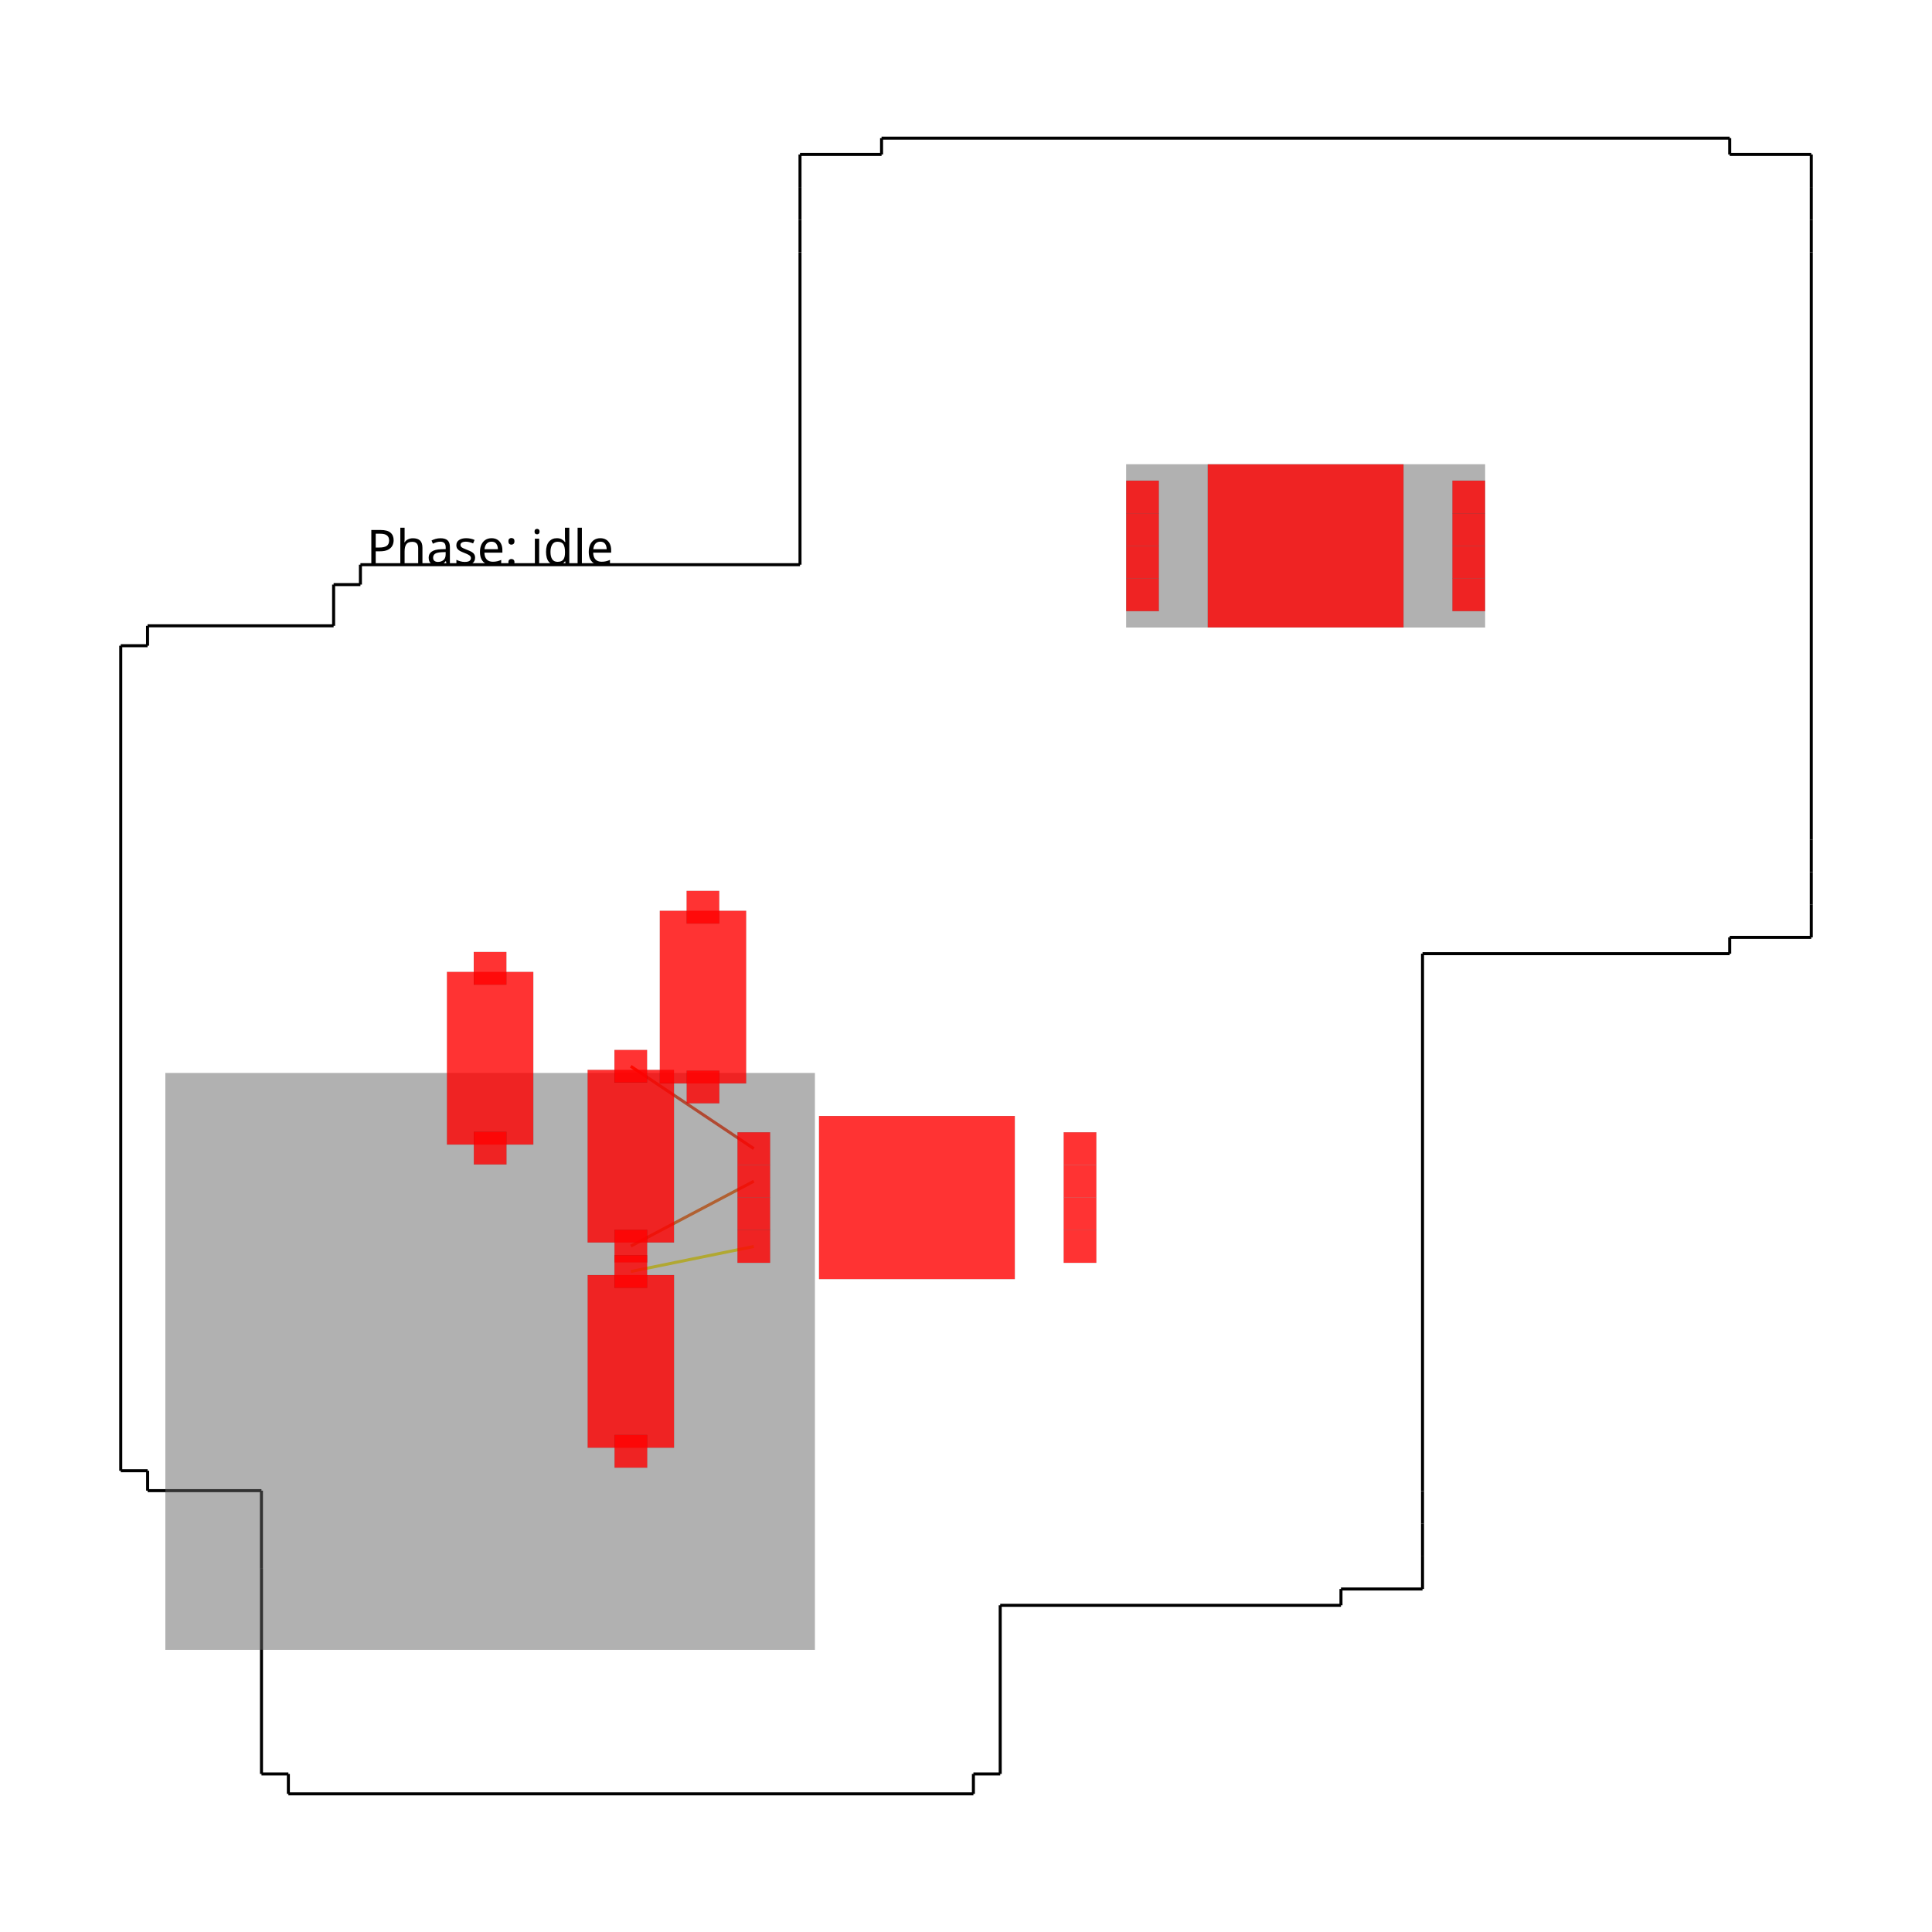
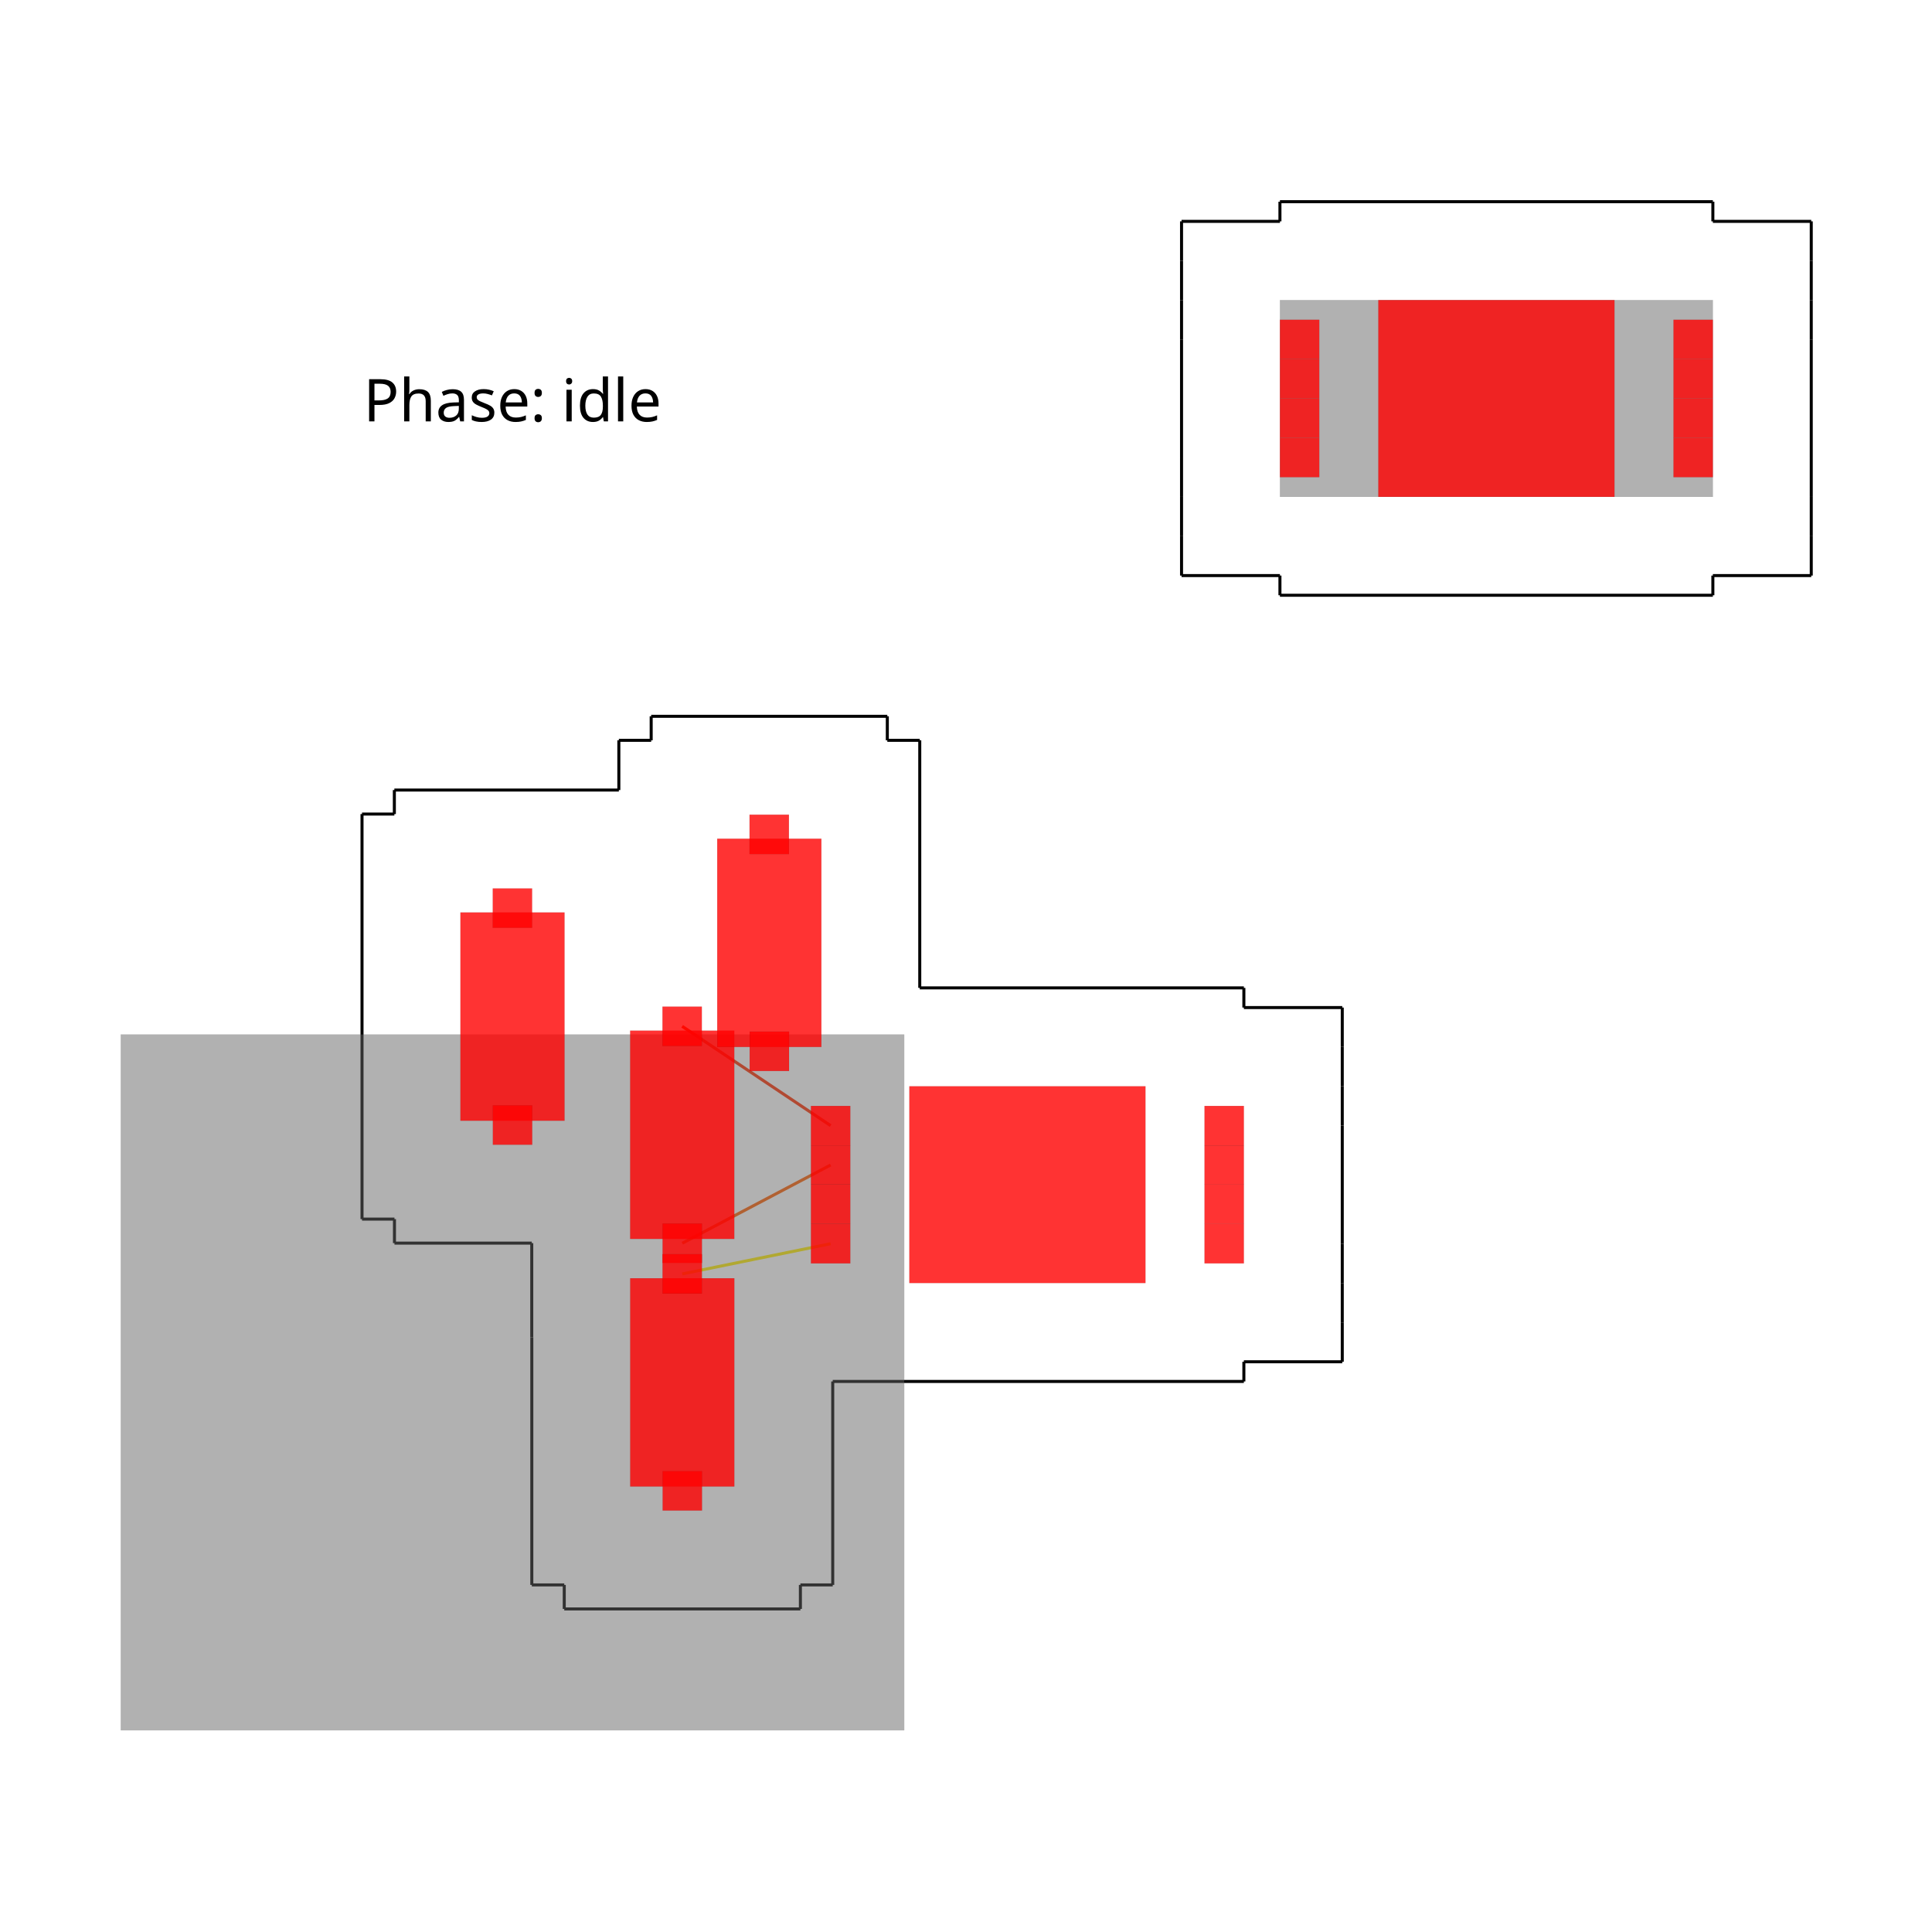
<svg xmlns="http://www.w3.org/2000/svg" width="640" height="640" viewBox="0 0 640 640">
  <rect width="100%" height="100%" fill="white" />
  <g>
-     <polyline data-points="0.8622886449535707,1.8095426000000003 1.6167286449535703,1.304771698352237" data-type="line" data-label="" points="208.945,353.221 249.708,380.493" fill="none" stroke="hsl(11.111, 100%, 50%)" stroke-width="1" />
-   </g>
-   <g>
-     <polyline data-points="0.86283534495357,0.7071239999999999 1.6167286449535703,1.104771698352237" data-type="line" data-label="" points="208.975,412.784 249.708,391.299" fill="none" stroke="hsl(22.222, 100%, 50%)" stroke-width="1" />
-   </g>
-   <g>
-     <polyline data-points="1.6167286449535703,0.704771698352237 0.8625619949535703,0.5512093000000002" data-type="line" data-label="" points="249.708,412.912 208.96,421.209" fill="none" stroke="hsl(55.556, 100%, 50%)" stroke-width="1" />
-   </g>
-   <g>
-     <polyline data-points="8.1,3.2 8.1,6.8" data-type="line" data-label="" points="600,278.094 600,83.585" fill="none" stroke="black" stroke-width="1" />
-   </g>
-   <g>
-     <polyline data-points="8.1,6.8 8.1,7" data-type="line" data-label="" points="600,83.585 600,72.779" fill="none" stroke="black" stroke-width="1" />
-   </g>
-   <g>
-     <polyline data-points="8.1,7 8.1,7.2" data-type="line" data-label="" points="600,72.779 600,61.973" fill="none" stroke="black" stroke-width="1" />
-   </g>
-   <g>
-     <polyline data-points="8.1,7.2 8.1,7.4" data-type="line" data-label="" points="600,61.973 600,51.167" fill="none" stroke="black" stroke-width="1" />
-   </g>
-   <g>
-     <polyline data-points="8.1,7.4 7.6,7.4" data-type="line" data-label="" points="600,51.167 572.985,51.167" fill="none" stroke="black" stroke-width="1" />
-   </g>
-   <g>
-     <polyline data-points="7.6,7.4 7.6,7.5" data-type="line" data-label="" points="572.985,51.167 572.985,45.764" fill="none" stroke="black" stroke-width="1" />
-   </g>
-   <g>
-     <polyline data-points="7.6,7.5 2.4,7.5" data-type="line" data-label="" points="572.985,45.764 292.028,45.764" fill="none" stroke="black" stroke-width="1" />
-   </g>
-   <g>
-     <polyline data-points="2.4,7.5 2.4,7.4" data-type="line" data-label="" points="292.028,45.764 292.028,51.167" fill="none" stroke="black" stroke-width="1" />
-   </g>
-   <g>
-     <polyline data-points="2.4,7.4 1.9,7.4" data-type="line" data-label="" points="292.028,51.167 265.013,51.167" fill="none" stroke="black" stroke-width="1" />
-   </g>
-   <g>
-     <polyline data-points="1.9,7.4 1.9,7.2" data-type="line" data-label="" points="265.013,51.167 265.013,61.973" fill="none" stroke="black" stroke-width="1" />
-   </g>
-   <g>
-     <polyline data-points="1.9,7.2 1.9,7" data-type="line" data-label="" points="265.013,61.973 265.013,72.779" fill="none" stroke="black" stroke-width="1" />
-   </g>
-   <g>
-     <polyline data-points="1.9,7 1.9,6.8" data-type="line" data-label="" points="265.013,72.779 265.013,83.585" fill="none" stroke="black" stroke-width="1" />
-   </g>
-   <g>
-     <polyline data-points="1.9,6.8 1.9,4.884874358858985" data-type="line" data-label="" points="265.013,83.585 265.013,187.06" fill="none" stroke="black" stroke-width="1" />
-   </g>
-   <g>
-     <polyline data-points="1.9,4.884874358858985 -0.7951707050464301,4.884874358858985" data-type="line" data-label="" points="265.013,187.06 119.393,187.06" fill="none" stroke="black" stroke-width="1" />
-   </g>
-   <g>
-     <polyline data-points="-0.7951707050464301,4.884874358858985 -0.7951707050464301,4.762831708858984" data-type="line" data-label="" points="119.393,187.06 119.393,193.654" fill="none" stroke="black" stroke-width="1" />
-   </g>
-   <g>
-     <polyline data-points="-0.7951707050464301,4.762831708858984 -0.9594806550464299,4.762831708858984" data-type="line" data-label="" points="119.393,193.654 110.515,193.654" fill="none" stroke="black" stroke-width="1" />
-   </g>
-   <g>
-     <polyline data-points="-0.9594806550464299,4.762831708858984 -0.9594806550464299,4.510147259667455" data-type="line" data-label="" points="110.515,193.654 110.515,207.307" fill="none" stroke="black" stroke-width="1" />
-   </g>
-   <g>
-     <polyline data-points="-0.9594806550464299,4.510147259667455 -2.1002733499999997,4.510147259667455" data-type="line" data-label="" points="110.515,207.307 48.878,207.307" fill="none" stroke="black" stroke-width="1" />
-   </g>
-   <g>
-     <polyline data-points="-2.1002733499999997,4.510147259667455 -2.1002733499999997,4.388104609667456" data-type="line" data-label="" points="48.878,207.307 48.878,213.9" fill="none" stroke="black" stroke-width="1" />
-   </g>
-   <g>
-     <polyline data-points="-2.1002733499999997,4.388104609667456 -2.2645833,4.388104609667456" data-type="line" data-label="" points="48.878,213.9 40,213.9" fill="none" stroke="black" stroke-width="1" />
-   </g>
-   <g>
-     <polyline data-points="-2.2645833,4.388104609667456 -2.2645833,-0.6702286903325443" data-type="line" data-label="" points="40,213.9 40,487.203" fill="none" stroke="black" stroke-width="1" />
-   </g>
-   <g>
-     <polyline data-points="-2.2645833,-0.6702286903325443 -2.09972665,-0.6702286903325443" data-type="line" data-label="" points="40,487.203 48.907,487.203" fill="none" stroke="black" stroke-width="1" />
-   </g>
-   <g>
-     <polyline data-points="-2.09972665,-0.6702286903325443 -2.09972665,-0.7922713403325445" data-type="line" data-label="" points="48.907,487.203 48.907,493.797" fill="none" stroke="black" stroke-width="1" />
-   </g>
-   <g>
-     <polyline data-points="-2.09972665,-0.7922713403325445 -1.4020213050464296,-0.7922713403325445" data-type="line" data-label="" points="48.907,493.797 86.604,493.797" fill="none" stroke="black" stroke-width="1" />
-   </g>
-   <g>
-     <polyline data-points="-1.4020213050464296,-0.7922713403325445 -1.4020213050464296,-1.27083335" data-type="line" data-label="" points="86.604,493.797 86.604,519.654" fill="none" stroke="black" stroke-width="1" />
-   </g>
-   <g>
-     <polyline data-points="-1.4020213050464296,-1.27083335 -1.4017479550464298,-1.27083335" data-type="line" data-label="" points="86.604,519.654 86.619,519.654" fill="none" stroke="black" stroke-width="1" />
-   </g>
-   <g>
-     <polyline data-points="-1.4017479550464298,-1.27083335 -1.4017479550464298,-2.52916665" data-type="line" data-label="" points="86.619,519.654 86.619,587.642" fill="none" stroke="black" stroke-width="1" />
-   </g>
-   <g>
-     <polyline data-points="-1.4017479550464298,-2.52916665 -1.2368913050464303,-2.52916665" data-type="line" data-label="" points="86.619,587.642 95.526,587.642" fill="none" stroke="black" stroke-width="1" />
-   </g>
-   <g>
-     <polyline data-points="-1.2368913050464303,-2.52916665 -1.2368913050464303,-2.6512093000000005" data-type="line" data-label="" points="95.526,587.642 95.526,594.236" fill="none" stroke="black" stroke-width="1" />
-   </g>
-   <g>
-     <polyline data-points="-1.2368913050464303,-2.6512093000000005 2.96310869495357,-2.6512093000000005" data-type="line" data-label="" points="95.526,594.236 322.453,594.236" fill="none" stroke="black" stroke-width="1" />
-   </g>
-   <g>
-     <polyline data-points="2.96310869495357,-2.6512093000000005 2.96310869495357,-2.52916665" data-type="line" data-label="" points="322.453,594.236 322.453,587.642" fill="none" stroke="black" stroke-width="1" />
-   </g>
-   <g>
-     <polyline data-points="2.96310869495357,-2.52916665 3.12741864495357,-2.52916665" data-type="line" data-label="" points="322.453,587.642 331.331,587.642" fill="none" stroke="black" stroke-width="1" />
-   </g>
-   <g>
-     <polyline data-points="3.12741864495357,-2.52916665 3.12741864495357,-1.495228301647763" data-type="line" data-label="" points="331.331,587.642 331.331,531.778" fill="none" stroke="black" stroke-width="1" />
-   </g>
-   <g>
-     <polyline data-points="3.12741864495357,-1.495228301647763 5.21672864495357,-1.495228301647763" data-type="line" data-label="" points="331.331,531.778 444.216,531.778" fill="none" stroke="black" stroke-width="1" />
-   </g>
-   <g>
-     <polyline data-points="5.21672864495357,-1.495228301647763 5.21672864495357,-1.3952283016477631" data-type="line" data-label="" points="444.216,531.778 444.216,526.375" fill="none" stroke="black" stroke-width="1" />
-   </g>
-   <g>
-     <polyline data-points="5.21672864495357,-1.3952283016477631 5.71672864495357,-1.3952283016477631" data-type="line" data-label="" points="444.216,526.375 471.231,526.375" fill="none" stroke="black" stroke-width="1" />
-   </g>
-   <g>
-     <polyline data-points="5.71672864495357,-1.3952283016477631 5.71672864495357,-1.1952283016477632" data-type="line" data-label="" points="471.231,526.375 471.231,515.569" fill="none" stroke="black" stroke-width="1" />
-   </g>
-   <g>
-     <polyline data-points="5.71672864495357,-1.1952283016477632 5.71672864495357,-0.9952283016477632" data-type="line" data-label="" points="471.231,515.569 471.231,504.763" fill="none" stroke="black" stroke-width="1" />
-   </g>
-   <g>
-     <polyline data-points="5.71672864495357,-0.9952283016477632 5.71672864495357,-0.795228301647763" data-type="line" data-label="" points="471.231,504.763 471.231,493.957" fill="none" stroke="black" stroke-width="1" />
-   </g>
-   <g>
-     <polyline data-points="5.71672864495357,-0.795228301647763 5.71672864495357,2.5" data-type="line" data-label="" points="471.231,493.957 471.231,315.915" fill="none" stroke="black" stroke-width="1" />
-   </g>
-   <g>
-     <polyline data-points="5.71672864495357,2.5 7.6,2.5" data-type="line" data-label="" points="471.231,315.915 572.985,315.915" fill="none" stroke="black" stroke-width="1" />
-   </g>
-   <g>
-     <polyline data-points="7.6,2.5 7.6,2.5999999999999996" data-type="line" data-label="" points="572.985,315.915 572.985,310.512" fill="none" stroke="black" stroke-width="1" />
-   </g>
-   <g>
-     <polyline data-points="7.6,2.5999999999999996 8.1,2.5999999999999996" data-type="line" data-label="" points="572.985,310.512 600,310.512" fill="none" stroke="black" stroke-width="1" />
-   </g>
-   <g>
-     <polyline data-points="8.1,2.5999999999999996 8.1,2.8" data-type="line" data-label="" points="600,310.512 600,299.706" fill="none" stroke="black" stroke-width="1" />
-   </g>
-   <g>
-     <polyline data-points="8.1,2.8 8.1,3" data-type="line" data-label="" points="600,299.706 600,288.9" fill="none" stroke="black" stroke-width="1" />
-   </g>
-   <g>
-     <polyline data-points="8.1,3 8.1,3.2" data-type="line" data-label="" points="600,288.9 600,278.094" fill="none" stroke="black" stroke-width="1" />
-   </g>
-   <g>
-     <rect data-type="rect" data-label="partition_0 ccwRotationOffset: 0.0°" data-x="0" data-y="0" x="54.8" y="355.463" width="215.111" height="191.055" fill="rgba(100,100,100,0.5)" stroke="#333333" stroke-width="0.019" />
-   </g>
-   <g>
-     <rect data-type="rect" data-label="C6_body C6_body_disconnected" data-x="0.8625619949535703" data-y="1.2583333" x="194.665" y="354.412" width="28.591" height="57.182" fill="rgba(255,0,0,0.8)" stroke="black" stroke-width="0.019" />
-   </g>
-   <g>
-     <rect data-type="rect" data-label="C6.1 U1.1-C6.1" data-x="0.8622886449535707" data-y="1.8095426000000003" x="203.542" y="347.818" width="10.806" height="10.806" fill="rgba(255,0,0,0.8)" stroke="black" stroke-width="0.019" />
-   </g>
-   <g>
-     <rect data-type="rect" data-label="C6.2 U1.2-C6.2" data-x="0.86283534495357" data-y="0.7071239999999999" x="203.572" y="407.381" width="10.806" height="10.806" fill="rgba(255,0,0,0.8)" stroke="black" stroke-width="0.019" />
-   </g>
-   <g>
-     <rect data-type="rect" data-label="U1_body U1_body_disconnected" data-x="2.6167286449535703" data-y="1.004771698352237" x="271.32" y="369.687" width="64.836" height="54.03" fill="rgba(255,0,0,0.8)" stroke="black" stroke-width="0.019" />
-   </g>
-   <g>
-     <rect data-type="rect" data-label="U1.1 U1.1-C6.1" data-x="1.6167286449535703" data-y="1.304771698352237" x="244.305" y="375.09" width="10.806" height="10.806" fill="rgba(255,0,0,0.8)" stroke="black" stroke-width="0.019" />
-   </g>
-   <g>
-     <rect data-type="rect" data-label="U1.2 U1.2-C6.2" data-x="1.6167286449535703" data-y="1.104771698352237" x="244.305" y="385.896" width="10.806" height="10.806" fill="rgba(255,0,0,0.8)" stroke="black" stroke-width="0.019" />
-   </g>
-   <g>
-     <rect data-type="rect" data-label="U1.3 U1.3-U1.1" data-x="1.6167286449535703" data-y="0.904771698352237" x="244.305" y="396.702" width="10.806" height="10.806" fill="rgba(255,0,0,0.8)" stroke="black" stroke-width="0.019" />
-   </g>
-   <g>
-     <rect data-type="rect" data-label="U1.4 U1.4-C5.1" data-x="1.6167286449535703" data-y="0.704771698352237" x="244.305" y="407.509" width="10.806" height="10.806" fill="rgba(255,0,0,0.8)" stroke="black" stroke-width="0.019" />
-   </g>
-   <g>
-     <rect data-type="rect" data-label="U1.5 U1.5" data-x="3.6167286449535703" data-y="0.704771698352237" x="352.365" y="407.509" width="10.806" height="10.806" fill="rgba(255,0,0,0.8)" stroke="black" stroke-width="0.019" />
-   </g>
-   <g>
-     <rect data-type="rect" data-label="U1.6 U1.6" data-x="3.6167286449535703" data-y="0.9047716983522369" x="352.365" y="396.702" width="10.806" height="10.806" fill="rgba(255,0,0,0.8)" stroke="black" stroke-width="0.019" />
-   </g>
-   <g>
-     <rect data-type="rect" data-label="U1.7 U1.7" data-x="3.6167286449535703" data-y="1.1047716983522369" x="352.365" y="385.896" width="10.806" height="10.806" fill="rgba(255,0,0,0.8)" stroke="black" stroke-width="0.019" />
-   </g>
-   <g>
-     <rect data-type="rect" data-label="U1.8 U1.8" data-x="3.6167286449535703" data-y="1.304771698352237" x="352.365" y="375.09" width="10.806" height="10.806" fill="rgba(255,0,0,0.8)" stroke="black" stroke-width="0.019" />
-   </g>
-   <g>
-     <rect data-type="rect" data-label="C5_body C5_body_disconnected" data-x="0.8628353449535702" data-y="0" x="194.679" y="422.399" width="28.591" height="57.182" fill="rgba(255,0,0,0.8)" stroke="black" stroke-width="0.019" />
-   </g>
-   <g>
-     <rect data-type="rect" data-label="C5.1 U1.4-C5.1" data-x="0.8625619949535703" data-y="0.5512093000000002" x="203.557" y="415.806" width="10.806" height="10.806" fill="rgba(255,0,0,0.8)" stroke="black" stroke-width="0.019" />
-   </g>
-   <g>
-     <rect data-type="rect" data-label="C5.2 C5.2" data-x="0.8631086949535698" data-y="-0.5512093000000002" x="203.587" y="475.369" width="10.806" height="10.806" fill="rgba(255,0,0,0.8)" stroke="black" stroke-width="0.019" />
-   </g>
-   <g>
-     <rect data-type="rect" data-label="C2_body C2_body_disconnected" data-x="0" data-y="1.8589379596674558" x="148.06" y="321.961" width="28.591" height="57.182" fill="rgba(255,0,0,0.8)" stroke="black" stroke-width="0.019" />
-   </g>
-   <g>
-     <rect data-type="rect" data-label="C2.1 U1.1-C2.1" data-x="-0.00027334999999961695" data-y="2.410147259667456" x="156.938" y="315.367" width="10.806" height="10.806" fill="rgba(255,0,0,0.8)" stroke="black" stroke-width="0.019" />
-   </g>
-   <g>
-     <rect data-type="rect" data-label="C2.2 U1.2-C2.2" data-x="0.00027335000000006104" data-y="1.3077286596674556" x="156.968" y="374.931" width="10.806" height="10.806" fill="rgba(255,0,0,0.8)" stroke="black" stroke-width="0.019" />
-   </g>
-   <g>
-     <rect data-type="rect" data-label="C1_body C1_body_disconnected" data-x="1.30510264495357" data-y="2.233665058858984" x="218.575" y="301.714" width="28.591" height="57.182" fill="rgba(255,0,0,0.8)" stroke="black" stroke-width="0.019" />
-   </g>
-   <g>
-     <rect data-type="rect" data-label="C1.1 U1.1-C1.1" data-x="1.30482929495357" data-y="2.7848743588589846" x="227.453" y="295.12" width="10.806" height="10.806" fill="rgba(255,0,0,0.8)" stroke="black" stroke-width="0.019" />
-   </g>
-   <g>
-     <rect data-type="rect" data-label="C1.2 U1.2-C1.2" data-x="1.3053759949535697" data-y="1.682455758858984" x="227.482" y="354.684" width="10.806" height="10.806" fill="rgba(255,0,0,0.8)" stroke="black" stroke-width="0.019" />
-   </g>
-   <g>
-     <rect data-type="rect" data-label="partition_1 ccwRotationOffset: 0.0°" data-x="5" data-y="5" x="373.073" y="153.825" width="118.866" height="54.03" fill="rgba(100,100,100,0.5)" stroke="#333333" stroke-width="0.019" />
-   </g>
-   <g>
-     <rect data-type="rect" data-label="U2_body U2_body_disconnected" data-x="5" data-y="5" x="400.088" y="153.825" width="64.836" height="54.03" fill="rgba(255,0,0,0.8)" stroke="black" stroke-width="0.019" />
-   </g>
-   <g>
-     <rect data-type="rect" data-label="U2.1 U2.1" data-x="4" data-y="5.3" x="373.073" y="159.228" width="10.806" height="10.806" fill="rgba(255,0,0,0.8)" stroke="black" stroke-width="0.019" />
-   </g>
-   <g>
-     <rect data-type="rect" data-label="U2.2 U2.2" data-x="4" data-y="5.1" x="373.073" y="170.034" width="10.806" height="10.806" fill="rgba(255,0,0,0.8)" stroke="black" stroke-width="0.019" />
-   </g>
-   <g>
-     <rect data-type="rect" data-label="U2.3 U2.3" data-x="4" data-y="4.9" x="373.073" y="180.84" width="10.806" height="10.806" fill="rgba(255,0,0,0.8)" stroke="black" stroke-width="0.019" />
-   </g>
-   <g>
-     <rect data-type="rect" data-label="U2.4 U2.4" data-x="4" data-y="4.7" x="373.073" y="191.646" width="10.806" height="10.806" fill="rgba(255,0,0,0.8)" stroke="black" stroke-width="0.019" />
-   </g>
-   <g>
-     <rect data-type="rect" data-label="U2.5 U2.5" data-x="6" data-y="4.7" x="481.134" y="191.646" width="10.806" height="10.806" fill="rgba(255,0,0,0.8)" stroke="black" stroke-width="0.019" />
-   </g>
-   <g>
-     <rect data-type="rect" data-label="U2.6 U2.6" data-x="6" data-y="4.9" x="481.134" y="180.84" width="10.806" height="10.806" fill="rgba(255,0,0,0.8)" stroke="black" stroke-width="0.019" />
-   </g>
-   <g>
-     <rect data-type="rect" data-label="U2.7 U2.7" data-x="6" data-y="5.1" x="481.134" y="170.034" width="10.806" height="10.806" fill="rgba(255,0,0,0.8)" stroke="black" stroke-width="0.019" />
-   </g>
-   <g>
-     <rect data-type="rect" data-label="U2.8 U2.8" data-x="6" data-y="5.3" x="481.134" y="159.228" width="10.806" height="10.806" fill="rgba(255,0,0,0.8)" stroke="black" stroke-width="0.019" />
-   </g>
-   <text data-type="text" data-label="Phase: idle" data-x="0" data-y="5" x="162.356" y="180.84" fill="black" font-size="16.209" font-family="sans-serif" text-anchor="middle" dominant-baseline="central">Phase: idle</text>
+     <polyline data-points="0.8622886449535707,1.8095426000000003 1.6167286449535703,1.304771698352237" data-type="line" data-label="" points="225.975,339.976 275.155,372.88" fill="none" stroke="hsl(11.111, 100%, 50%)" stroke-width="1" />
+   </g>
+   <g>
+     <polyline data-points="0.86283534495357,0.7071239999999999 1.6167286449535703,1.104771698352237" data-type="line" data-label="" points="226.011,411.839 275.155,385.918" fill="none" stroke="hsl(22.222, 100%, 50%)" stroke-width="1" />
+   </g>
+   <g>
+     <polyline data-points="1.6167286449535703,0.704771698352237 0.8625619949535703,0.5512093000000002" data-type="line" data-label="" points="275.155,411.993 225.993,422.003" fill="none" stroke="hsl(55.556, 100%, 50%)" stroke-width="1" />
+   </g>
+   <g>
+     <polyline data-points="0.70482929495357,3.262831708858984 0.5405193449535701,3.262831708858984" data-type="line" data-label="" points="215.711,245.24 205,245.24" fill="none" stroke="black" stroke-width="1" />
+   </g>
+   <g>
+     <polyline data-points="0.5405193449535701,3.262831708858984 0.5405193449535701,3.010147259667456" data-type="line" data-label="" points="205,245.24 205,261.712" fill="none" stroke="black" stroke-width="1" />
+   </g>
+   <g>
+     <polyline data-points="0.5405193449535701,3.010147259667456 -0.6002733499999996,3.010147259667456" data-type="line" data-label="" points="205,261.712 130.635,261.712" fill="none" stroke="black" stroke-width="1" />
+   </g>
+   <g>
+     <polyline data-points="-0.6002733499999996,3.010147259667456 -0.6002733499999996,2.888104609667456" data-type="line" data-label="" points="130.635,261.712 130.635,269.667" fill="none" stroke="black" stroke-width="1" />
+   </g>
+   <g>
+     <polyline data-points="-0.6002733499999996,2.888104609667456 -0.7645833,2.888104609667456" data-type="line" data-label="" points="130.635,269.667 119.924,269.667" fill="none" stroke="black" stroke-width="1" />
+   </g>
+   <g>
+     <polyline data-points="-0.7645833,2.888104609667456 -0.7645833,0.8297713096674557" data-type="line" data-label="" points="119.924,269.667 119.924,403.844" fill="none" stroke="black" stroke-width="1" />
+   </g>
+   <g>
+     <polyline data-points="-0.7645833,0.8297713096674557 -0.5997266499999999,0.8297713096674557" data-type="line" data-label="" points="119.924,403.844 130.671,403.844" fill="none" stroke="black" stroke-width="1" />
+   </g>
+   <g>
+     <polyline data-points="-0.5997266499999999,0.8297713096674557 -0.5997266499999999,0.7077286596674556" data-type="line" data-label="" points="130.671,403.844 130.671,411.8" fill="none" stroke="black" stroke-width="1" />
+   </g>
+   <g>
+     <polyline data-points="-0.5997266499999999,0.7077286596674556 0.09797869495357037,0.7077286596674556" data-type="line" data-label="" points="130.671,411.8 176.152,411.8" fill="none" stroke="black" stroke-width="1" />
+   </g>
+   <g>
+     <polyline data-points="0.09797869495357037,0.7077286596674556 0.09797869495357037,0.22916665000000003" data-type="line" data-label="" points="176.152,411.8 176.152,442.996" fill="none" stroke="black" stroke-width="1" />
+   </g>
+   <g>
+     <polyline data-points="0.09797869495357037,0.22916665000000003 0.0982520449535702,0.22916665000000003" data-type="line" data-label="" points="176.152,442.996 176.17,442.996" fill="none" stroke="black" stroke-width="1" />
+   </g>
+   <g>
+     <polyline data-points="0.0982520449535702,0.22916665000000003 0.0982520449535702,-1.02916665" data-type="line" data-label="" points="176.17,442.996 176.17,525.023" fill="none" stroke="black" stroke-width="1" />
+   </g>
+   <g>
+     <polyline data-points="0.0982520449535702,-1.02916665 0.2631086949535698,-1.02916665" data-type="line" data-label="" points="176.17,525.023 186.916,525.023" fill="none" stroke="black" stroke-width="1" />
+   </g>
+   <g>
+     <polyline data-points="0.2631086949535698,-1.02916665 0.2631086949535698,-1.1512093" data-type="line" data-label="" points="186.916,525.023 186.916,532.979" fill="none" stroke="black" stroke-width="1" />
+   </g>
+   <g>
+     <polyline data-points="0.2631086949535698,-1.1512093 1.4631086949535699,-1.1512093" data-type="line" data-label="" points="186.916,532.979 265.141,532.979" fill="none" stroke="black" stroke-width="1" />
+   </g>
+   <g>
+     <polyline data-points="1.4631086949535699,-1.1512093 1.4631086949535699,-1.02916665" data-type="line" data-label="" points="265.141,532.979 265.141,525.023" fill="none" stroke="black" stroke-width="1" />
+   </g>
+   <g>
+     <polyline data-points="1.4631086949535699,-1.02916665 1.6274186449535701,-1.02916665" data-type="line" data-label="" points="265.141,525.023 275.852,525.023" fill="none" stroke="black" stroke-width="1" />
+   </g>
+   <g>
+     <polyline data-points="1.6274186449535701,-1.02916665 1.6274186449535701,0.004771698352237008" data-type="line" data-label="" points="275.852,525.023 275.852,457.623" fill="none" stroke="black" stroke-width="1" />
+   </g>
+   <g>
+     <polyline data-points="1.6274186449535701,0.004771698352237008 3.7167286449535704,0.004771698352237008" data-type="line" data-label="" points="275.852,457.623 412.048,457.623" fill="none" stroke="black" stroke-width="1" />
+   </g>
+   <g>
+     <polyline data-points="3.7167286449535704,0.004771698352237008 3.7167286449535704,0.10477169835223699" data-type="line" data-label="" points="412.048,457.623 412.048,451.105" fill="none" stroke="black" stroke-width="1" />
+   </g>
+   <g>
+     <polyline data-points="3.7167286449535704,0.10477169835223699 4.21672864495357,0.10477169835223699" data-type="line" data-label="" points="412.048,451.105 444.641,451.105" fill="none" stroke="black" stroke-width="1" />
+   </g>
+   <g>
+     <polyline data-points="4.21672864495357,0.10477169835223699 4.21672864495357,0.30477169835223694" data-type="line" data-label="" points="444.641,451.105 444.641,438.067" fill="none" stroke="black" stroke-width="1" />
+   </g>
+   <g>
+     <polyline data-points="4.21672864495357,0.30477169835223694 4.21672864495357,0.5047716983522369" data-type="line" data-label="" points="444.641,438.067 444.641,425.03" fill="none" stroke="black" stroke-width="1" />
+   </g>
+   <g>
+     <polyline data-points="4.21672864495357,0.5047716983522369 4.21672864495357,0.7047716983522371" data-type="line" data-label="" points="444.641,425.03 444.641,411.993" fill="none" stroke="black" stroke-width="1" />
+   </g>
+   <g>
+     <polyline data-points="4.21672864495357,0.7047716983522371 4.21672864495357,1.304771698352237" data-type="line" data-label="" points="444.641,411.993 444.641,372.88" fill="none" stroke="black" stroke-width="1" />
+   </g>
+   <g>
+     <polyline data-points="4.21672864495357,1.304771698352237 4.21672864495357,1.5047716983522368" data-type="line" data-label="" points="444.641,372.88 444.641,359.843" fill="none" stroke="black" stroke-width="1" />
+   </g>
+   <g>
+     <polyline data-points="4.21672864495357,1.5047716983522368 4.21672864495357,1.704771698352237" data-type="line" data-label="" points="444.641,359.843 444.641,346.805" fill="none" stroke="black" stroke-width="1" />
+   </g>
+   <g>
+     <polyline data-points="4.21672864495357,1.704771698352237 4.21672864495357,1.9047716983522371" data-type="line" data-label="" points="444.641,346.805 444.641,333.768" fill="none" stroke="black" stroke-width="1" />
+   </g>
+   <g>
+     <polyline data-points="4.21672864495357,1.9047716983522371 3.7167286449535704,1.9047716983522371" data-type="line" data-label="" points="444.641,333.768 412.048,333.768" fill="none" stroke="black" stroke-width="1" />
+   </g>
+   <g>
+     <polyline data-points="3.7167286449535704,1.9047716983522371 3.7167286449535704,2.0047716983522372" data-type="line" data-label="" points="412.048,333.768 412.048,327.249" fill="none" stroke="black" stroke-width="1" />
+   </g>
+   <g>
+     <polyline data-points="3.7167286449535704,2.0047716983522372 2.0696859449535703,2.0047716983522372" data-type="line" data-label="" points="412.048,327.249 304.682,327.249" fill="none" stroke="black" stroke-width="1" />
+   </g>
+   <g>
+     <polyline data-points="2.0696859449535703,2.0047716983522372 2.0696859449535703,3.262831708858984" data-type="line" data-label="" points="304.682,327.249 304.682,245.24" fill="none" stroke="black" stroke-width="1" />
+   </g>
+   <g>
+     <polyline data-points="2.0696859449535703,3.262831708858984 1.90482929495357,3.262831708858984" data-type="line" data-label="" points="304.682,245.24 293.935,245.24" fill="none" stroke="black" stroke-width="1" />
+   </g>
+   <g>
+     <polyline data-points="1.90482929495357,3.262831708858984 1.90482929495357,3.3848743588589847" data-type="line" data-label="" points="293.935,245.24 293.935,237.284" fill="none" stroke="black" stroke-width="1" />
+   </g>
+   <g>
+     <polyline data-points="1.90482929495357,3.3848743588589847 0.70482929495357,3.3848743588589847" data-type="line" data-label="" points="293.935,237.284 215.711,237.284" fill="none" stroke="black" stroke-width="1" />
+   </g>
+   <g>
+     <polyline data-points="0.70482929495357,3.3848743588589847 0.70482929495357,3.262831708858984" data-type="line" data-label="" points="215.711,237.284 215.711,245.24" fill="none" stroke="black" stroke-width="1" />
+   </g>
+   <g>
+     <polyline data-points="6.6,4.7 6.6,5.3" data-type="line" data-label="" points="600,151.555 600,112.443" fill="none" stroke="black" stroke-width="1" />
+   </g>
+   <g>
+     <polyline data-points="6.6,5.3 6.6,5.5" data-type="line" data-label="" points="600,112.443 600,99.405" fill="none" stroke="black" stroke-width="1" />
+   </g>
+   <g>
+     <polyline data-points="6.6,5.5 6.6,5.7" data-type="line" data-label="" points="600,99.405 600,86.368" fill="none" stroke="black" stroke-width="1" />
+   </g>
+   <g>
+     <polyline data-points="6.6,5.7 6.6,5.9" data-type="line" data-label="" points="600,86.368 600,73.331" fill="none" stroke="black" stroke-width="1" />
+   </g>
+   <g>
+     <polyline data-points="6.6,5.9 6.1,5.9" data-type="line" data-label="" points="600,73.331 567.406,73.331" fill="none" stroke="black" stroke-width="1" />
+   </g>
+   <g>
+     <polyline data-points="6.1,5.9 6.1,6" data-type="line" data-label="" points="567.406,73.331 567.406,66.812" fill="none" stroke="black" stroke-width="1" />
+   </g>
+   <g>
+     <polyline data-points="6.1,6 3.9,6" data-type="line" data-label="" points="567.406,66.812 423.995,66.812" fill="none" stroke="black" stroke-width="1" />
+   </g>
+   <g>
+     <polyline data-points="3.9,6 3.9,5.9" data-type="line" data-label="" points="423.995,66.812 423.995,73.331" fill="none" stroke="black" stroke-width="1" />
+   </g>
+   <g>
+     <polyline data-points="3.9,5.9 3.4,5.9" data-type="line" data-label="" points="423.995,73.331 391.401,73.331" fill="none" stroke="black" stroke-width="1" />
+   </g>
+   <g>
+     <polyline data-points="3.4,5.9 3.4,5.7" data-type="line" data-label="" points="391.401,73.331 391.401,86.368" fill="none" stroke="black" stroke-width="1" />
+   </g>
+   <g>
+     <polyline data-points="3.4,5.7 3.4,5.5" data-type="line" data-label="" points="391.401,86.368 391.401,99.405" fill="none" stroke="black" stroke-width="1" />
+   </g>
+   <g>
+     <polyline data-points="3.4,5.5 3.4,5.3" data-type="line" data-label="" points="391.401,99.405 391.401,112.443" fill="none" stroke="black" stroke-width="1" />
+   </g>
+   <g>
+     <polyline data-points="3.4,5.3 3.4,4.7" data-type="line" data-label="" points="391.401,112.443 391.401,151.555" fill="none" stroke="black" stroke-width="1" />
+   </g>
+   <g>
+     <polyline data-points="3.4,4.7 3.4,4.5" data-type="line" data-label="" points="391.401,151.555 391.401,164.593" fill="none" stroke="black" stroke-width="1" />
+   </g>
+   <g>
+     <polyline data-points="3.4,4.5 3.4,4.3" data-type="line" data-label="" points="391.401,164.593 391.401,177.63" fill="none" stroke="black" stroke-width="1" />
+   </g>
+   <g>
+     <polyline data-points="3.4,4.3 3.4,4.1" data-type="line" data-label="" points="391.401,177.63 391.401,190.667" fill="none" stroke="black" stroke-width="1" />
+   </g>
+   <g>
+     <polyline data-points="3.4,4.1 3.9,4.1" data-type="line" data-label="" points="391.401,190.667 423.995,190.667" fill="none" stroke="black" stroke-width="1" />
+   </g>
+   <g>
+     <polyline data-points="3.9,4.1 3.9,4" data-type="line" data-label="" points="423.995,190.667 423.995,197.186" fill="none" stroke="black" stroke-width="1" />
+   </g>
+   <g>
+     <polyline data-points="3.9,4 6.1,4" data-type="line" data-label="" points="423.995,197.186 567.406,197.186" fill="none" stroke="black" stroke-width="1" />
+   </g>
+   <g>
+     <polyline data-points="6.1,4 6.1,4.1" data-type="line" data-label="" points="567.406,197.186 567.406,190.667" fill="none" stroke="black" stroke-width="1" />
+   </g>
+   <g>
+     <polyline data-points="6.1,4.1 6.6,4.1" data-type="line" data-label="" points="567.406,190.667 600,190.667" fill="none" stroke="black" stroke-width="1" />
+   </g>
+   <g>
+     <polyline data-points="6.6,4.1 6.6,4.3" data-type="line" data-label="" points="600,190.667 600,177.63" fill="none" stroke="black" stroke-width="1" />
+   </g>
+   <g>
+     <polyline data-points="6.6,4.3 6.6,4.5" data-type="line" data-label="" points="600,177.63 600,164.593" fill="none" stroke="black" stroke-width="1" />
+   </g>
+   <g>
+     <polyline data-points="6.6,4.5 6.6,4.7" data-type="line" data-label="" points="600,164.593 600,151.555" fill="none" stroke="black" stroke-width="1" />
+   </g>
+   <g>
+     <rect data-type="rect" data-label="partition_0 ccwRotationOffset: 0.0°" data-x="0" data-y="0" x="40" y="342.681" width="259.53" height="230.507" fill="rgba(100,100,100,0.5)" stroke="#333333" stroke-width="0.015" />
+   </g>
+   <g>
+     <rect data-type="rect" data-label="C6_body C6_body_disconnected" data-x="0.8625619949535703" data-y="1.2583333" x="208.746" y="341.413" width="34.495" height="68.99" fill="rgba(255,0,0,0.8)" stroke="black" stroke-width="0.015" />
+   </g>
+   <g>
+     <rect data-type="rect" data-label="C6.1 U1.1-C6.1" data-x="0.8622886449535707" data-y="1.8095426000000003" x="219.456" y="333.457" width="13.037" height="13.037" fill="rgba(255,0,0,0.8)" stroke="black" stroke-width="0.015" />
+   </g>
+   <g>
+     <rect data-type="rect" data-label="C6.2 U1.2-C6.2" data-x="0.86283534495357" data-y="0.7071239999999999" x="219.492" y="405.32" width="13.037" height="13.037" fill="rgba(255,0,0,0.8)" stroke="black" stroke-width="0.015" />
+   </g>
+   <g>
+     <rect data-type="rect" data-label="U1_body U1_body_disconnected" data-x="2.6167286449535703" data-y="1.004771698352237" x="301.23" y="359.843" width="78.225" height="65.187" fill="rgba(255,0,0,0.8)" stroke="black" stroke-width="0.015" />
+   </g>
+   <g>
+     <rect data-type="rect" data-label="U1.1 U1.1-C6.1" data-x="1.6167286449535703" data-y="1.304771698352237" x="268.636" y="366.362" width="13.037" height="13.037" fill="rgba(255,0,0,0.8)" stroke="black" stroke-width="0.015" />
+   </g>
+   <g>
+     <rect data-type="rect" data-label="U1.2 U1.2-C6.2" data-x="1.6167286449535703" data-y="1.104771698352237" x="268.636" y="379.399" width="13.037" height="13.037" fill="rgba(255,0,0,0.8)" stroke="black" stroke-width="0.015" />
+   </g>
+   <g>
+     <rect data-type="rect" data-label="U1.3 U1.3-U1.1" data-x="1.6167286449535703" data-y="0.904771698352237" x="268.636" y="392.436" width="13.037" height="13.037" fill="rgba(255,0,0,0.8)" stroke="black" stroke-width="0.015" />
+   </g>
+   <g>
+     <rect data-type="rect" data-label="U1.4 U1.4-C5.1" data-x="1.6167286449535703" data-y="0.704771698352237" x="268.636" y="405.474" width="13.037" height="13.037" fill="rgba(255,0,0,0.8)" stroke="black" stroke-width="0.015" />
+   </g>
+   <g>
+     <rect data-type="rect" data-label="U1.5 U1.5" data-x="3.6167286449535703" data-y="0.704771698352237" x="399.01" y="405.474" width="13.037" height="13.037" fill="rgba(255,0,0,0.8)" stroke="black" stroke-width="0.015" />
+   </g>
+   <g>
+     <rect data-type="rect" data-label="U1.6 U1.6" data-x="3.6167286449535703" data-y="0.9047716983522369" x="399.01" y="392.436" width="13.037" height="13.037" fill="rgba(255,0,0,0.8)" stroke="black" stroke-width="0.015" />
+   </g>
+   <g>
+     <rect data-type="rect" data-label="U1.7 U1.7" data-x="3.6167286449535703" data-y="1.1047716983522369" x="399.01" y="379.399" width="13.037" height="13.037" fill="rgba(255,0,0,0.8)" stroke="black" stroke-width="0.015" />
+   </g>
+   <g>
+     <rect data-type="rect" data-label="U1.8 U1.8" data-x="3.6167286449535703" data-y="1.304771698352237" x="399.01" y="366.362" width="13.037" height="13.037" fill="rgba(255,0,0,0.8)" stroke="black" stroke-width="0.015" />
+   </g>
+   <g>
+     <rect data-type="rect" data-label="C5_body C5_body_disconnected" data-x="0.8628353449535702" data-y="0" x="208.763" y="423.44" width="34.495" height="68.99" fill="rgba(255,0,0,0.8)" stroke="black" stroke-width="0.015" />
+   </g>
+   <g>
+     <rect data-type="rect" data-label="C5.1 U1.4-C5.1" data-x="0.8625619949535703" data-y="0.5512093000000002" x="219.474" y="415.484" width="13.037" height="13.037" fill="rgba(255,0,0,0.8)" stroke="black" stroke-width="0.015" />
+   </g>
+   <g>
+     <rect data-type="rect" data-label="C5.2 C5.2" data-x="0.8631086949535698" data-y="-0.5512093000000002" x="219.51" y="487.348" width="13.037" height="13.037" fill="rgba(255,0,0,0.8)" stroke="black" stroke-width="0.015" />
+   </g>
+   <g>
+     <rect data-type="rect" data-label="C2_body C2_body_disconnected" data-x="0" data-y="1.8589379596674558" x="152.518" y="302.261" width="34.495" height="68.99" fill="rgba(255,0,0,0.8)" stroke="black" stroke-width="0.015" />
+   </g>
+   <g>
+     <rect data-type="rect" data-label="C2.1 U1.1-C2.1" data-x="-0.00027334999999961695" data-y="2.410147259667456" x="163.229" y="294.305" width="13.037" height="13.037" fill="rgba(255,0,0,0.8)" stroke="black" stroke-width="0.015" />
+   </g>
+   <g>
+     <rect data-type="rect" data-label="C2.2 U1.2-C2.2" data-x="0.00027335000000006104" data-y="1.3077286596674556" x="163.264" y="366.169" width="13.037" height="13.037" fill="rgba(255,0,0,0.8)" stroke="black" stroke-width="0.015" />
+   </g>
+   <g>
+     <rect data-type="rect" data-label="C1_body C1_body_disconnected" data-x="1.30510264495357" data-y="2.233665058858984" x="237.594" y="277.834" width="34.495" height="68.99" fill="rgba(255,0,0,0.8)" stroke="black" stroke-width="0.015" />
+   </g>
+   <g>
+     <rect data-type="rect" data-label="C1.1 U1.1-C1.1" data-x="1.30482929495357" data-y="2.7848743588589846" x="248.304" y="269.878" width="13.037" height="13.037" fill="rgba(255,0,0,0.8)" stroke="black" stroke-width="0.015" />
+   </g>
+   <g>
+     <rect data-type="rect" data-label="C1.2 U1.2-C1.2" data-x="1.3053759949535697" data-y="1.682455758858984" x="248.34" y="341.741" width="13.037" height="13.037" fill="rgba(255,0,0,0.8)" stroke="black" stroke-width="0.015" />
+   </g>
+   <g>
+     <rect data-type="rect" data-label="partition_1 ccwRotationOffset: 0.0°" data-x="5" data-y="5" x="423.995" y="99.405" width="143.412" height="65.187" fill="rgba(100,100,100,0.5)" stroke="#333333" stroke-width="0.015" />
+   </g>
+   <g>
+     <rect data-type="rect" data-label="U2_body U2_body_disconnected" data-x="5" data-y="5" x="456.588" y="99.405" width="78.225" height="65.187" fill="rgba(255,0,0,0.8)" stroke="black" stroke-width="0.015" />
+   </g>
+   <g>
+     <rect data-type="rect" data-label="U2.1 U2.1" data-x="4" data-y="5.3" x="423.995" y="105.924" width="13.037" height="13.037" fill="rgba(255,0,0,0.8)" stroke="black" stroke-width="0.015" />
+   </g>
+   <g>
+     <rect data-type="rect" data-label="U2.2 U2.2" data-x="4" data-y="5.1" x="423.995" y="118.962" width="13.037" height="13.037" fill="rgba(255,0,0,0.8)" stroke="black" stroke-width="0.015" />
+   </g>
+   <g>
+     <rect data-type="rect" data-label="U2.3 U2.3" data-x="4" data-y="4.9" x="423.995" y="131.999" width="13.037" height="13.037" fill="rgba(255,0,0,0.8)" stroke="black" stroke-width="0.015" />
+   </g>
+   <g>
+     <rect data-type="rect" data-label="U2.4 U2.4" data-x="4" data-y="4.7" x="423.995" y="145.036" width="13.037" height="13.037" fill="rgba(255,0,0,0.8)" stroke="black" stroke-width="0.015" />
+   </g>
+   <g>
+     <rect data-type="rect" data-label="U2.5 U2.5" data-x="6" data-y="4.7" x="554.369" y="145.036" width="13.037" height="13.037" fill="rgba(255,0,0,0.8)" stroke="black" stroke-width="0.015" />
+   </g>
+   <g>
+     <rect data-type="rect" data-label="U2.6 U2.6" data-x="6" data-y="4.9" x="554.369" y="131.999" width="13.037" height="13.037" fill="rgba(255,0,0,0.8)" stroke="black" stroke-width="0.015" />
+   </g>
+   <g>
+     <rect data-type="rect" data-label="U2.7 U2.7" data-x="6" data-y="5.1" x="554.369" y="118.962" width="13.037" height="13.037" fill="rgba(255,0,0,0.8)" stroke="black" stroke-width="0.015" />
+   </g>
+   <g>
+     <rect data-type="rect" data-label="U2.8 U2.8" data-x="6" data-y="5.3" x="554.369" y="105.924" width="13.037" height="13.037" fill="rgba(255,0,0,0.8)" stroke="black" stroke-width="0.015" />
+   </g>
+   <text data-type="text" data-label="Phase: idle" data-x="0" data-y="5" x="169.765" y="131.999" fill="black" font-size="19.556" font-family="sans-serif" text-anchor="middle" dominant-baseline="central">Phase: idle</text>
  <g id="crosshair" style="display: none">
    <line id="crosshair-h" y1="0" y2="640" stroke="#666" stroke-width="0.5" />
    <line id="crosshair-v" x1="0" x2="640" stroke="#666" stroke-width="0.5" />
    <text id="coordinates" font-family="monospace" font-size="12" fill="#666" />
  </g>
</svg>
